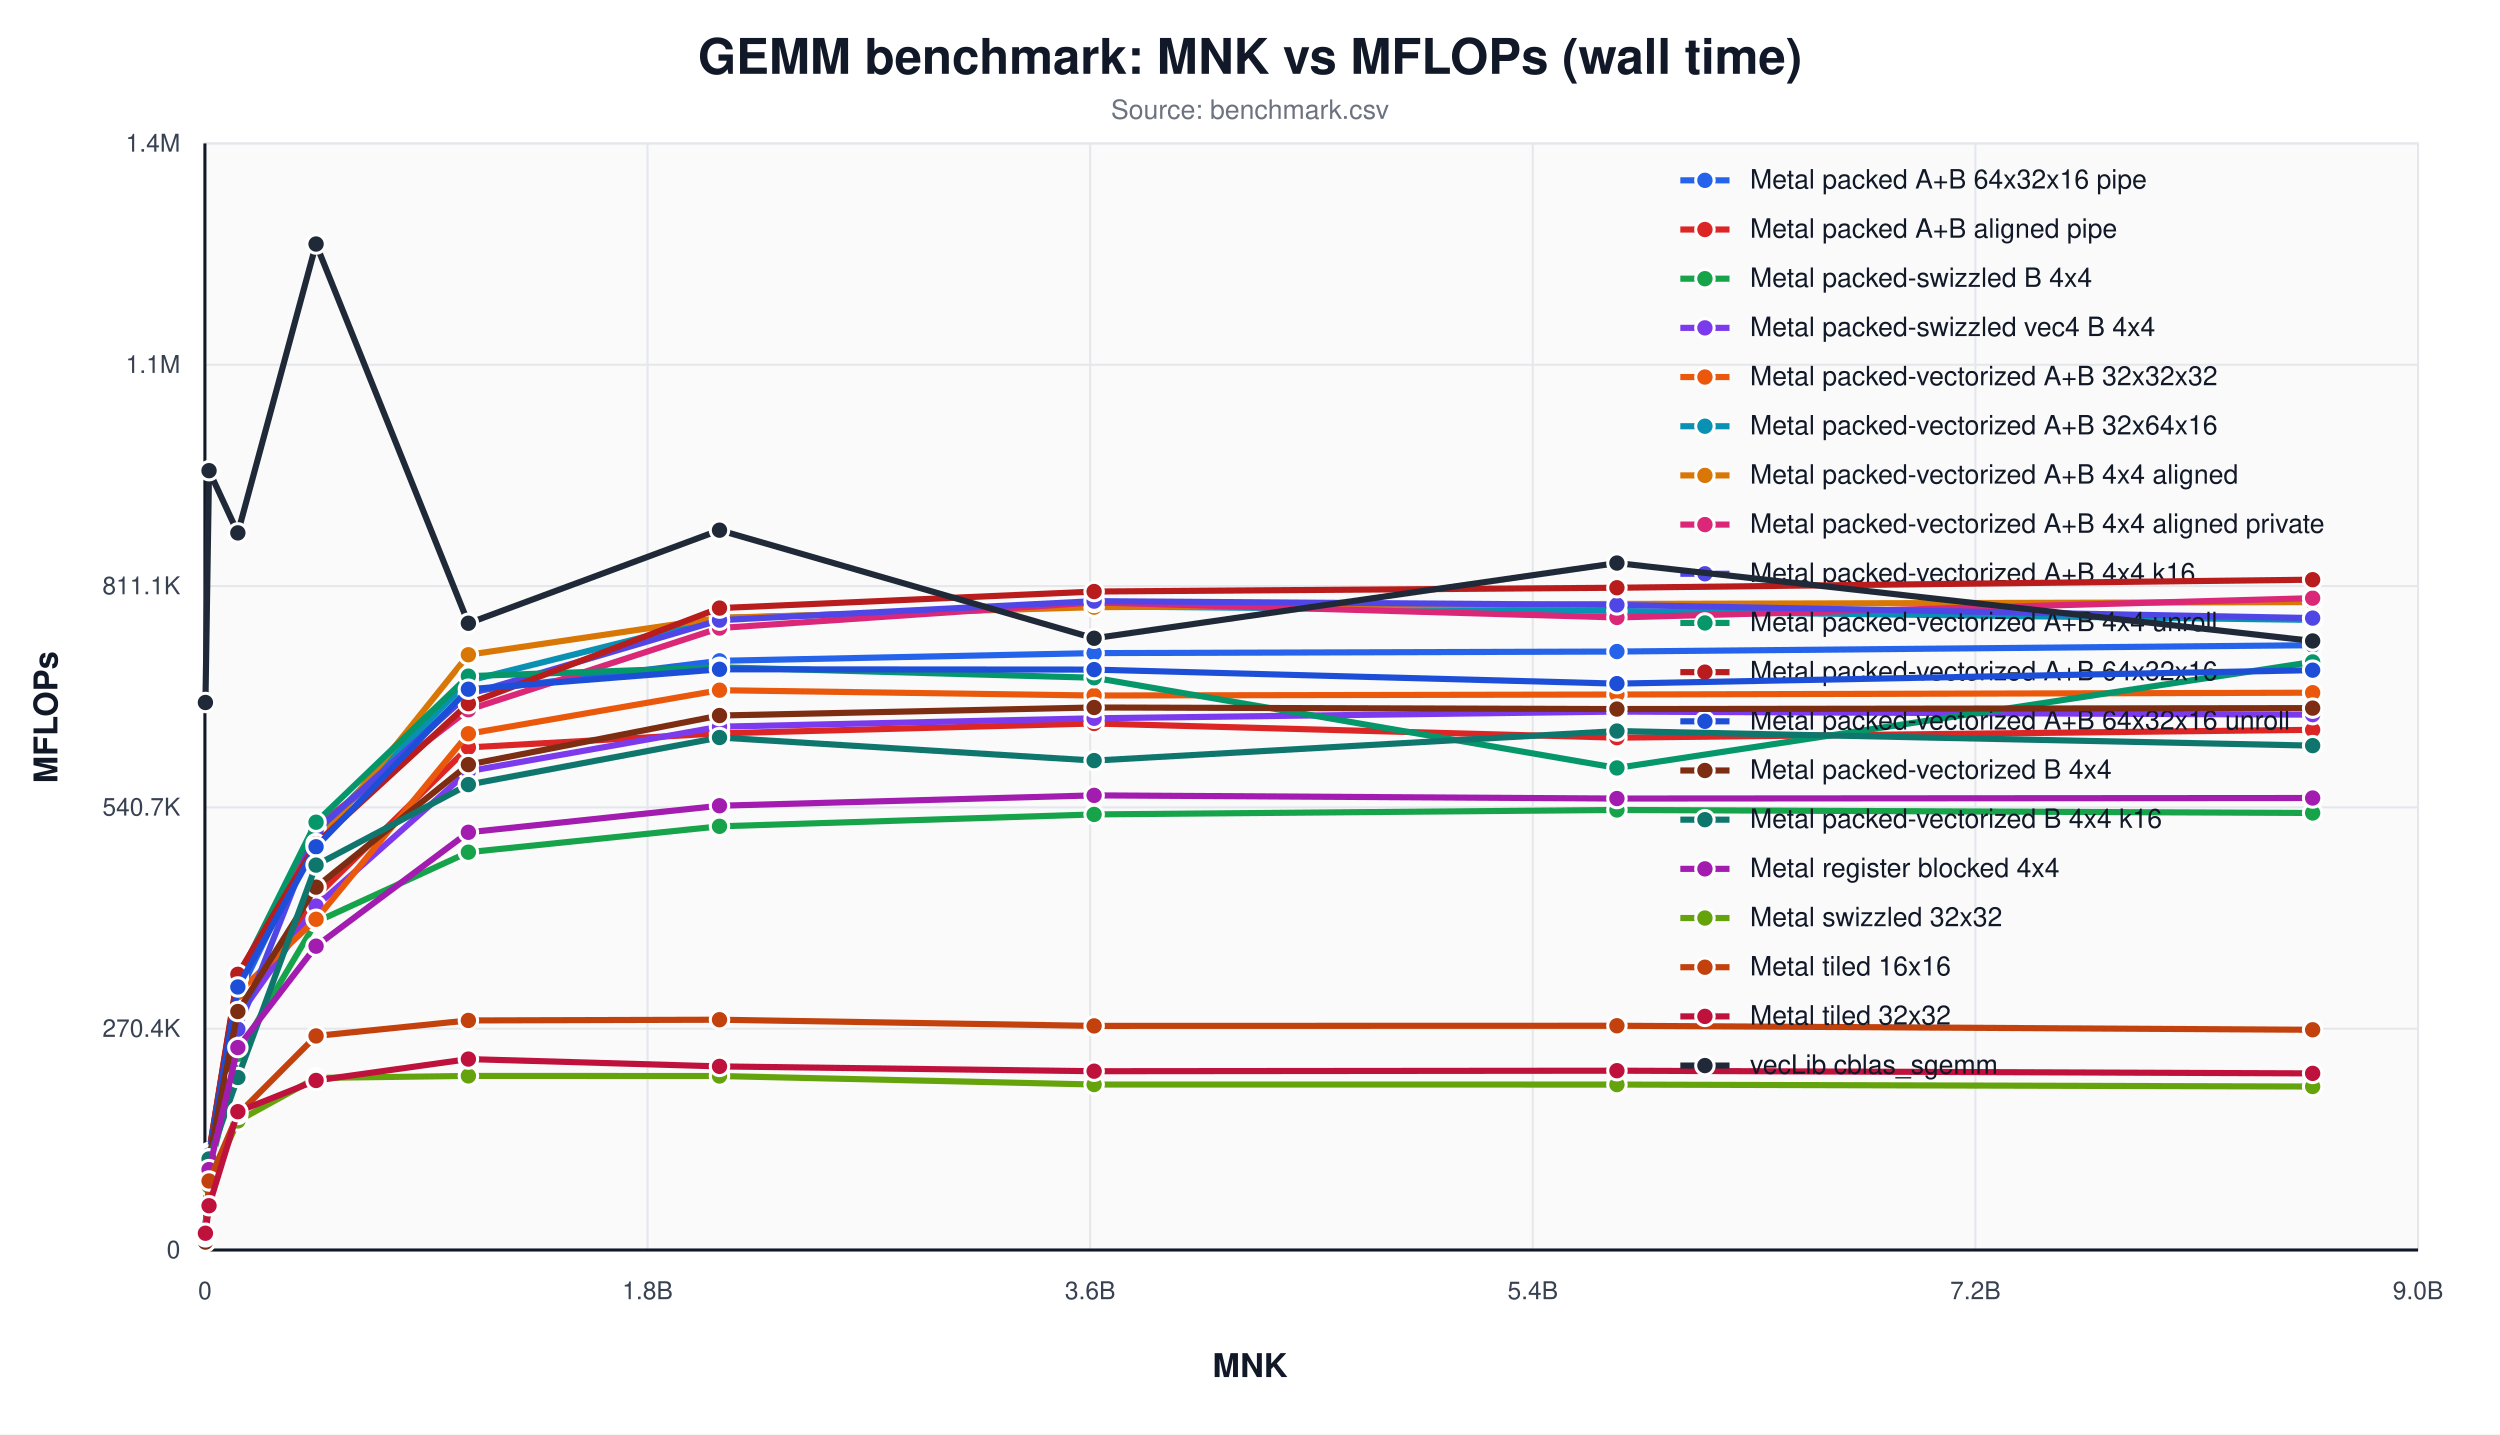
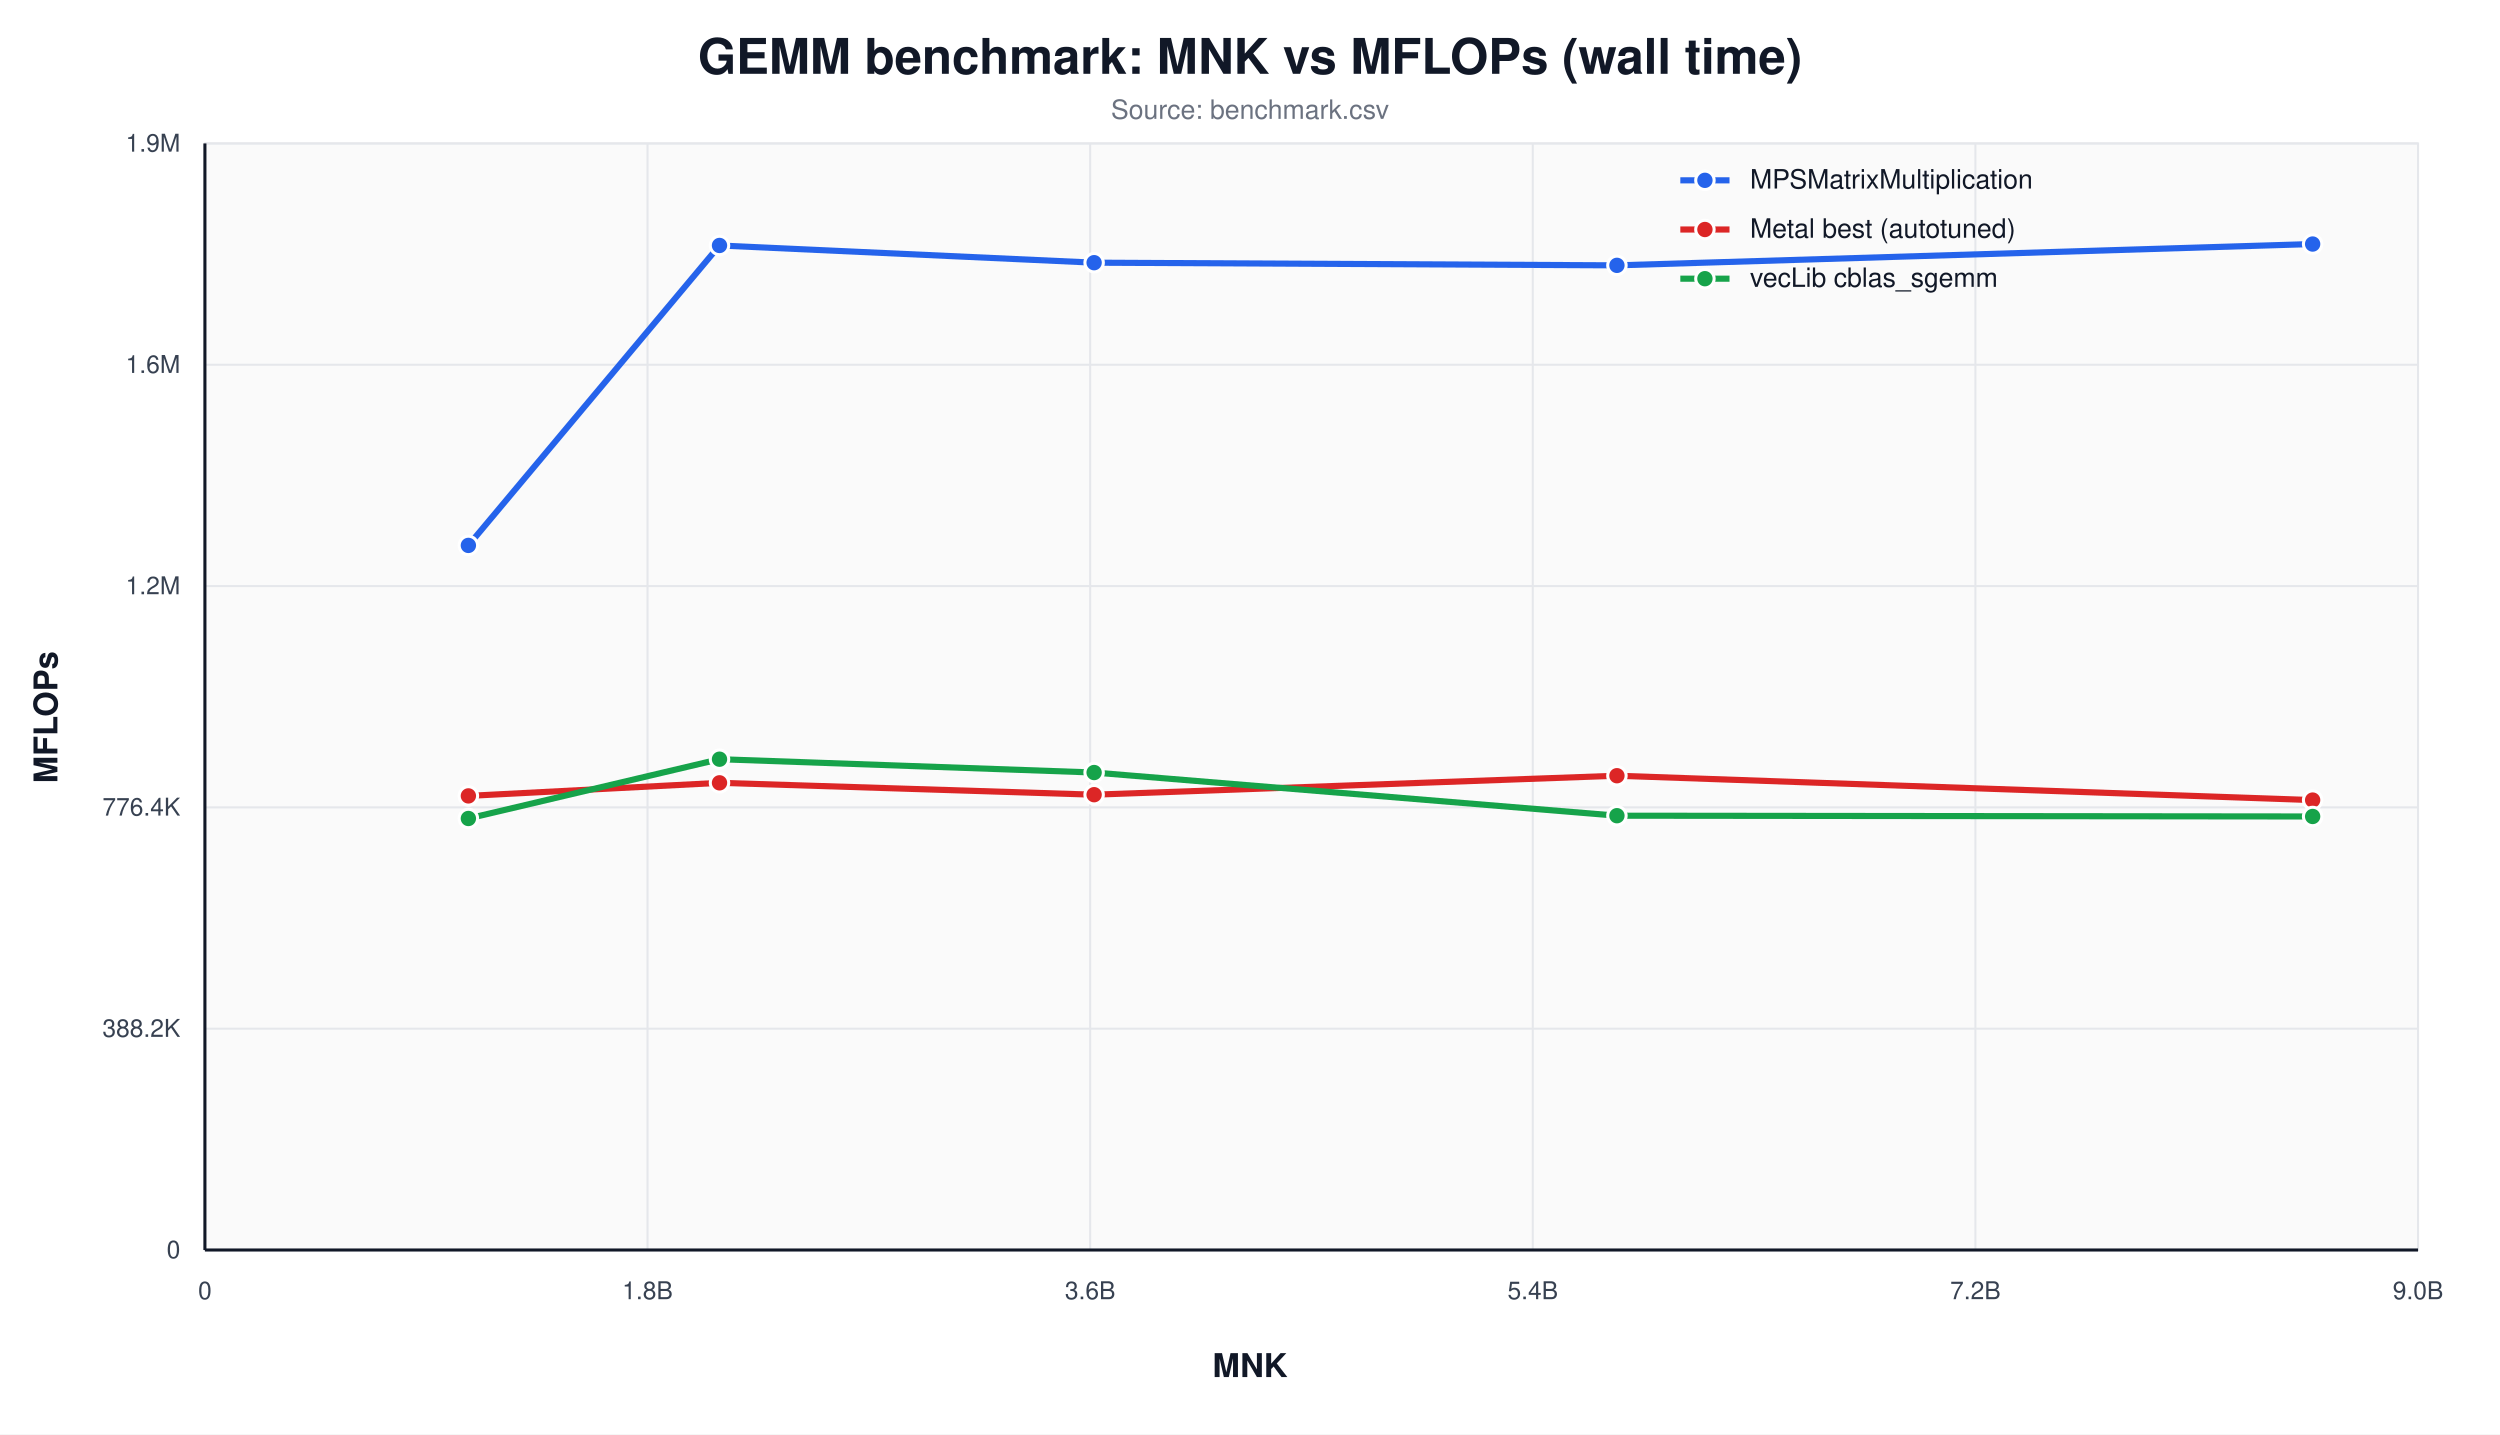
<svg xmlns="http://www.w3.org/2000/svg" width="1220" height="700" viewBox="0 0 1220 700">
  <rect width="100%" height="100%" fill="#ffffff" />
  <text x="610.00" y="36.00" fill="#111827" font-size="24" font-family="Helvetica, Arial, sans-serif" text-anchor="middle" font-weight="700">GEMM benchmark: MNK vs MFLOPs (wall time)</text>
  <text x="610.00" y="58.00" fill="#6b7280" font-size="13" font-family="Helvetica, Arial, sans-serif" text-anchor="middle">Source: benchmark.csv</text>
  <rect x="100" y="70" width="1080" height="540" fill="#fafafa" stroke="#e5e7eb" />
  <line x1="100.00" y1="610.00" x2="1180.00" y2="610.00" stroke="#e5e7eb" stroke-width="1" />
  <text x="88.00" y="614.00" fill="#374151" font-size="12" font-family="Helvetica, Arial, sans-serif" text-anchor="end">0</text>
  <line x1="100.00" y1="502.00" x2="1180.00" y2="502.00" stroke="#e5e7eb" stroke-width="1" />
-   <text x="88.00" y="506.00" fill="#374151" font-size="12" font-family="Helvetica, Arial, sans-serif" text-anchor="end">270.4K</text>
+   <text x="88.00" y="506.00" fill="#374151" font-size="12" font-family="Helvetica, Arial, sans-serif" text-anchor="end">388.2K</text>
  <line x1="100.00" y1="394.00" x2="1180.00" y2="394.00" stroke="#e5e7eb" stroke-width="1" />
-   <text x="88.00" y="398.00" fill="#374151" font-size="12" font-family="Helvetica, Arial, sans-serif" text-anchor="end">540.7K</text>
+   <text x="88.00" y="398.00" fill="#374151" font-size="12" font-family="Helvetica, Arial, sans-serif" text-anchor="end">776.4K</text>
  <line x1="100.00" y1="286.00" x2="1180.00" y2="286.00" stroke="#e5e7eb" stroke-width="1" />
-   <text x="88.00" y="290.00" fill="#374151" font-size="12" font-family="Helvetica, Arial, sans-serif" text-anchor="end">811.1K</text>
+   <text x="88.00" y="290.00" fill="#374151" font-size="12" font-family="Helvetica, Arial, sans-serif" text-anchor="end">1.2M</text>
  <line x1="100.00" y1="178.00" x2="1180.00" y2="178.00" stroke="#e5e7eb" stroke-width="1" />
-   <text x="88.00" y="182.00" fill="#374151" font-size="12" font-family="Helvetica, Arial, sans-serif" text-anchor="end">1.1M</text>
+   <text x="88.00" y="182.00" fill="#374151" font-size="12" font-family="Helvetica, Arial, sans-serif" text-anchor="end">1.6M</text>
  <line x1="100.00" y1="70.00" x2="1180.00" y2="70.00" stroke="#e5e7eb" stroke-width="1" />
-   <text x="88.00" y="74.00" fill="#374151" font-size="12" font-family="Helvetica, Arial, sans-serif" text-anchor="end">1.4M</text>
+   <text x="88.00" y="74.00" fill="#374151" font-size="12" font-family="Helvetica, Arial, sans-serif" text-anchor="end">1.9M</text>
  <line x1="100.00" y1="70.00" x2="100.00" y2="610.00" stroke="#e5e7eb" stroke-width="1" />
  <text x="100.00" y="634.00" fill="#374151" font-size="12" font-family="Helvetica, Arial, sans-serif" text-anchor="middle">0</text>
  <line x1="316.00" y1="70.00" x2="316.00" y2="610.00" stroke="#e5e7eb" stroke-width="1" />
  <text x="316.00" y="634.00" fill="#374151" font-size="12" font-family="Helvetica, Arial, sans-serif" text-anchor="middle">1.8B</text>
  <line x1="532.00" y1="70.00" x2="532.00" y2="610.00" stroke="#e5e7eb" stroke-width="1" />
  <text x="532.00" y="634.00" fill="#374151" font-size="12" font-family="Helvetica, Arial, sans-serif" text-anchor="middle">3.6B</text>
  <line x1="748.00" y1="70.00" x2="748.00" y2="610.00" stroke="#e5e7eb" stroke-width="1" />
  <text x="748.00" y="634.00" fill="#374151" font-size="12" font-family="Helvetica, Arial, sans-serif" text-anchor="middle">5.4B</text>
  <line x1="964.00" y1="70.00" x2="964.00" y2="610.00" stroke="#e5e7eb" stroke-width="1" />
  <text x="964.00" y="634.00" fill="#374151" font-size="12" font-family="Helvetica, Arial, sans-serif" text-anchor="middle">7.2B</text>
  <line x1="1180.00" y1="70.00" x2="1180.00" y2="610.00" stroke="#e5e7eb" stroke-width="1" />
  <text x="1180.00" y="634.00" fill="#374151" font-size="12" font-family="Helvetica, Arial, sans-serif" text-anchor="middle">9.0B</text>
  <line x1="100.00" y1="610.00" x2="1180.00" y2="610.00" stroke="#111827" stroke-width="1.5" />
  <line x1="100.00" y1="70.00" x2="100.00" y2="610.00" stroke="#111827" stroke-width="1.5" />
  <text x="610.00" y="672.00" fill="#111827" font-size="16" font-family="Helvetica, Arial, sans-serif" text-anchor="middle" font-weight="600">MNK</text>
  <text x="28.00" y="350.00" fill="#111827" font-size="16" font-family="Helvetica, Arial, sans-serif" text-anchor="middle" font-weight="600" transform="rotate(-90 28 350.00)">MFLOPs</text>
-   <polyline points="100.25,602.18 102.01,564.12 116.07,485.91 154.24,407.06 228.57,337.51 351.12,322.48 533.93,318.71 789.06,317.95 1128.57,314.87" fill="none" stroke="#2563eb" stroke-width="3" stroke-linecap="round" stroke-linejoin="round" />
-   <circle cx="100.25" cy="602.18" r="4.50" fill="#2563eb" stroke="#ffffff" stroke-width="1.5" />
-   <circle cx="102.01" cy="564.12" r="4.50" fill="#2563eb" stroke="#ffffff" stroke-width="1.5" />
-   <circle cx="116.07" cy="485.91" r="4.50" fill="#2563eb" stroke="#ffffff" stroke-width="1.5" />
-   <circle cx="154.24" cy="407.06" r="4.50" fill="#2563eb" stroke="#ffffff" stroke-width="1.5" />
-   <circle cx="228.57" cy="337.51" r="4.50" fill="#2563eb" stroke="#ffffff" stroke-width="1.5" />
-   <circle cx="351.12" cy="322.48" r="4.50" fill="#2563eb" stroke="#ffffff" stroke-width="1.5" />
-   <circle cx="533.93" cy="318.71" r="4.50" fill="#2563eb" stroke="#ffffff" stroke-width="1.5" />
-   <circle cx="789.06" cy="317.95" r="4.50" fill="#2563eb" stroke="#ffffff" stroke-width="1.5" />
-   <circle cx="1128.57" cy="314.87" r="4.50" fill="#2563eb" stroke="#ffffff" stroke-width="1.5" />
+   <polyline points="228.57,266.16 351.12,119.79 533.93,128.19 789.06,129.49 1128.57,119.09" fill="none" stroke="#2563eb" stroke-width="3" stroke-linecap="round" stroke-linejoin="round" />
+   <circle cx="228.57" cy="266.16" r="4.50" fill="#2563eb" stroke="#ffffff" stroke-width="1.5" />
+   <circle cx="351.12" cy="119.79" r="4.50" fill="#2563eb" stroke="#ffffff" stroke-width="1.5" />
+   <circle cx="533.93" cy="128.19" r="4.50" fill="#2563eb" stroke="#ffffff" stroke-width="1.5" />
+   <circle cx="789.06" cy="129.49" r="4.50" fill="#2563eb" stroke="#ffffff" stroke-width="1.5" />
+   <circle cx="1128.57" cy="119.09" r="4.50" fill="#2563eb" stroke="#ffffff" stroke-width="1.5" />
  <line x1="820.00" y1="88.00" x2="844.00" y2="88.00" stroke="#2563eb" stroke-width="3" />
  <circle cx="832.00" cy="88.00" r="4.50" fill="#2563eb" stroke="#ffffff" stroke-width="1.5" />
-   <text x="854.00" y="92.00" fill="#111827" font-size="13" font-family="Helvetica, Arial, sans-serif">Metal packed A+B 64x32x16 pipe</text>
-   <polyline points="100.25,602.55 102.01,569.39 116.07,492.97 154.24,437.57 228.57,364.74 351.12,357.88 533.93,353.06 789.06,359.99 1128.57,356.15" fill="none" stroke="#dc2626" stroke-width="3" stroke-linecap="round" stroke-linejoin="round" />
-   <circle cx="100.25" cy="602.55" r="4.50" fill="#dc2626" stroke="#ffffff" stroke-width="1.5" />
-   <circle cx="102.01" cy="569.39" r="4.50" fill="#dc2626" stroke="#ffffff" stroke-width="1.5" />
-   <circle cx="116.07" cy="492.97" r="4.50" fill="#dc2626" stroke="#ffffff" stroke-width="1.5" />
-   <circle cx="154.24" cy="437.57" r="4.50" fill="#dc2626" stroke="#ffffff" stroke-width="1.5" />
-   <circle cx="228.57" cy="364.74" r="4.50" fill="#dc2626" stroke="#ffffff" stroke-width="1.5" />
-   <circle cx="351.12" cy="357.88" r="4.50" fill="#dc2626" stroke="#ffffff" stroke-width="1.5" />
-   <circle cx="533.93" cy="353.06" r="4.50" fill="#dc2626" stroke="#ffffff" stroke-width="1.5" />
-   <circle cx="789.06" cy="359.99" r="4.50" fill="#dc2626" stroke="#ffffff" stroke-width="1.5" />
-   <circle cx="1128.57" cy="356.15" r="4.50" fill="#dc2626" stroke="#ffffff" stroke-width="1.5" />
+   <text x="854.00" y="92.00" fill="#111827" font-size="13" font-family="Helvetica, Arial, sans-serif">MPSMatrixMultiplication</text>
+   <polyline points="228.57,388.40 351.12,382.02 533.93,387.81 789.06,378.55 1128.57,390.44" fill="none" stroke="#dc2626" stroke-width="3" stroke-linecap="round" stroke-linejoin="round" />
+   <circle cx="228.57" cy="388.40" r="4.50" fill="#dc2626" stroke="#ffffff" stroke-width="1.5" />
+   <circle cx="351.12" cy="382.02" r="4.50" fill="#dc2626" stroke="#ffffff" stroke-width="1.5" />
+   <circle cx="533.93" cy="387.81" r="4.50" fill="#dc2626" stroke="#ffffff" stroke-width="1.5" />
+   <circle cx="789.06" cy="378.55" r="4.50" fill="#dc2626" stroke="#ffffff" stroke-width="1.5" />
+   <circle cx="1128.57" cy="390.44" r="4.50" fill="#dc2626" stroke="#ffffff" stroke-width="1.5" />
  <line x1="820.00" y1="112.00" x2="844.00" y2="112.00" stroke="#dc2626" stroke-width="3" />
  <circle cx="832.00" cy="112.00" r="4.50" fill="#dc2626" stroke="#ffffff" stroke-width="1.5" />
-   <text x="854.00" y="116.00" fill="#111827" font-size="13" font-family="Helvetica, Arial, sans-serif">Metal packed A+B aligned pipe</text>
-   <polyline points="100.25,603.42 102.01,571.98 116.07,514.50 154.24,449.92 228.57,415.87 351.12,403.24 533.93,397.44 789.06,395.26 1128.57,396.73" fill="none" stroke="#16a34a" stroke-width="3" stroke-linecap="round" stroke-linejoin="round" />
-   <circle cx="100.25" cy="603.42" r="4.50" fill="#16a34a" stroke="#ffffff" stroke-width="1.5" />
-   <circle cx="102.01" cy="571.98" r="4.50" fill="#16a34a" stroke="#ffffff" stroke-width="1.5" />
-   <circle cx="116.07" cy="514.50" r="4.50" fill="#16a34a" stroke="#ffffff" stroke-width="1.5" />
-   <circle cx="154.24" cy="449.92" r="4.50" fill="#16a34a" stroke="#ffffff" stroke-width="1.5" />
-   <circle cx="228.57" cy="415.87" r="4.50" fill="#16a34a" stroke="#ffffff" stroke-width="1.5" />
-   <circle cx="351.12" cy="403.24" r="4.50" fill="#16a34a" stroke="#ffffff" stroke-width="1.5" />
-   <circle cx="533.93" cy="397.44" r="4.50" fill="#16a34a" stroke="#ffffff" stroke-width="1.5" />
-   <circle cx="789.06" cy="395.26" r="4.50" fill="#16a34a" stroke="#ffffff" stroke-width="1.5" />
-   <circle cx="1128.57" cy="396.73" r="4.50" fill="#16a34a" stroke="#ffffff" stroke-width="1.5" />
+   <text x="854.00" y="116.00" fill="#111827" font-size="13" font-family="Helvetica, Arial, sans-serif">Metal best (autotuned)</text>
+   <polyline points="228.57,399.42 351.12,370.49 533.93,377.00 789.06,398.06 1128.57,398.44" fill="none" stroke="#16a34a" stroke-width="3" stroke-linecap="round" stroke-linejoin="round" />
+   <circle cx="228.57" cy="399.42" r="4.50" fill="#16a34a" stroke="#ffffff" stroke-width="1.5" />
+   <circle cx="351.12" cy="370.49" r="4.50" fill="#16a34a" stroke="#ffffff" stroke-width="1.5" />
+   <circle cx="533.93" cy="377.00" r="4.50" fill="#16a34a" stroke="#ffffff" stroke-width="1.5" />
+   <circle cx="789.06" cy="398.06" r="4.50" fill="#16a34a" stroke="#ffffff" stroke-width="1.5" />
+   <circle cx="1128.57" cy="398.44" r="4.50" fill="#16a34a" stroke="#ffffff" stroke-width="1.5" />
  <line x1="820.00" y1="136.00" x2="844.00" y2="136.00" stroke="#16a34a" stroke-width="3" />
  <circle cx="832.00" cy="136.00" r="4.50" fill="#16a34a" stroke="#ffffff" stroke-width="1.5" />
-   <text x="854.00" y="140.00" fill="#111827" font-size="13" font-family="Helvetica, Arial, sans-serif">Metal packed-swizzled B 4x4</text>
-   <polyline points="100.25,602.74 102.01,567.54 116.07,496.28 154.24,442.18 228.57,376.35 351.12,354.62 533.93,350.53 789.06,347.26 1128.57,348.76" fill="none" stroke="#7c3aed" stroke-width="3" stroke-linecap="round" stroke-linejoin="round" />
-   <circle cx="100.25" cy="602.74" r="4.50" fill="#7c3aed" stroke="#ffffff" stroke-width="1.5" />
-   <circle cx="102.01" cy="567.54" r="4.50" fill="#7c3aed" stroke="#ffffff" stroke-width="1.5" />
-   <circle cx="116.07" cy="496.28" r="4.50" fill="#7c3aed" stroke="#ffffff" stroke-width="1.5" />
-   <circle cx="154.24" cy="442.18" r="4.50" fill="#7c3aed" stroke="#ffffff" stroke-width="1.5" />
-   <circle cx="228.57" cy="376.35" r="4.50" fill="#7c3aed" stroke="#ffffff" stroke-width="1.5" />
-   <circle cx="351.12" cy="354.62" r="4.50" fill="#7c3aed" stroke="#ffffff" stroke-width="1.5" />
-   <circle cx="533.93" cy="350.53" r="4.50" fill="#7c3aed" stroke="#ffffff" stroke-width="1.5" />
-   <circle cx="789.06" cy="347.26" r="4.50" fill="#7c3aed" stroke="#ffffff" stroke-width="1.5" />
-   <circle cx="1128.57" cy="348.76" r="4.50" fill="#7c3aed" stroke="#ffffff" stroke-width="1.5" />
-   <line x1="820.00" y1="160.00" x2="844.00" y2="160.00" stroke="#7c3aed" stroke-width="3" />
-   <circle cx="832.00" cy="160.00" r="4.50" fill="#7c3aed" stroke="#ffffff" stroke-width="1.5" />
-   <text x="854.00" y="164.00" fill="#111827" font-size="13" font-family="Helvetica, Arial, sans-serif">Metal packed-swizzled vec4 B 4x4</text>
-   <polyline points="100.25,602.24 102.01,569.95 116.07,484.38 154.24,448.61 228.57,358.07 351.12,336.82 533.93,339.41 789.06,338.93 1128.57,338.04" fill="none" stroke="#ea580c" stroke-width="3" stroke-linecap="round" stroke-linejoin="round" />
-   <circle cx="100.25" cy="602.24" r="4.50" fill="#ea580c" stroke="#ffffff" stroke-width="1.5" />
-   <circle cx="102.01" cy="569.95" r="4.50" fill="#ea580c" stroke="#ffffff" stroke-width="1.5" />
-   <circle cx="116.07" cy="484.38" r="4.50" fill="#ea580c" stroke="#ffffff" stroke-width="1.5" />
-   <circle cx="154.24" cy="448.61" r="4.50" fill="#ea580c" stroke="#ffffff" stroke-width="1.5" />
-   <circle cx="228.57" cy="358.07" r="4.50" fill="#ea580c" stroke="#ffffff" stroke-width="1.5" />
-   <circle cx="351.12" cy="336.82" r="4.50" fill="#ea580c" stroke="#ffffff" stroke-width="1.5" />
-   <circle cx="533.93" cy="339.41" r="4.50" fill="#ea580c" stroke="#ffffff" stroke-width="1.5" />
-   <circle cx="789.06" cy="338.93" r="4.50" fill="#ea580c" stroke="#ffffff" stroke-width="1.5" />
-   <circle cx="1128.57" cy="338.04" r="4.50" fill="#ea580c" stroke="#ffffff" stroke-width="1.5" />
-   <line x1="820.00" y1="184.00" x2="844.00" y2="184.00" stroke="#ea580c" stroke-width="3" />
-   <circle cx="832.00" cy="184.00" r="4.50" fill="#ea580c" stroke="#ffffff" stroke-width="1.5" />
-   <text x="854.00" y="188.00" fill="#111827" font-size="13" font-family="Helvetica, Arial, sans-serif">Metal packed-vectorized A+B 32x32x32</text>
-   <polyline points="100.25,601.68 102.01,563.13 116.07,477.02 154.24,407.01 228.57,332.23 351.12,301.66 533.93,295.93 789.06,298.16 1128.57,302.51" fill="none" stroke="#0891b2" stroke-width="3" stroke-linecap="round" stroke-linejoin="round" />
-   <circle cx="100.25" cy="601.68" r="4.50" fill="#0891b2" stroke="#ffffff" stroke-width="1.5" />
-   <circle cx="102.01" cy="563.13" r="4.50" fill="#0891b2" stroke="#ffffff" stroke-width="1.5" />
-   <circle cx="116.07" cy="477.02" r="4.50" fill="#0891b2" stroke="#ffffff" stroke-width="1.5" />
-   <circle cx="154.24" cy="407.01" r="4.50" fill="#0891b2" stroke="#ffffff" stroke-width="1.5" />
-   <circle cx="228.57" cy="332.23" r="4.50" fill="#0891b2" stroke="#ffffff" stroke-width="1.5" />
-   <circle cx="351.12" cy="301.66" r="4.50" fill="#0891b2" stroke="#ffffff" stroke-width="1.5" />
-   <circle cx="533.93" cy="295.93" r="4.50" fill="#0891b2" stroke="#ffffff" stroke-width="1.5" />
-   <circle cx="789.06" cy="298.16" r="4.50" fill="#0891b2" stroke="#ffffff" stroke-width="1.5" />
-   <circle cx="1128.57" cy="302.51" r="4.50" fill="#0891b2" stroke="#ffffff" stroke-width="1.5" />
-   <line x1="820.00" y1="208.00" x2="844.00" y2="208.00" stroke="#0891b2" stroke-width="3" />
-   <circle cx="832.00" cy="208.00" r="4.50" fill="#0891b2" stroke="#ffffff" stroke-width="1.5" />
-   <text x="854.00" y="212.00" fill="#111827" font-size="13" font-family="Helvetica, Arial, sans-serif">Metal packed-vectorized A+B 32x64x16</text>
-   <polyline points="100.25,601.97 102.01,562.79 116.07,476.88 154.24,412.17 228.57,319.52 351.12,301.48 533.93,296.31 789.06,294.72 1128.57,293.82" fill="none" stroke="#d97706" stroke-width="3" stroke-linecap="round" stroke-linejoin="round" />
-   <circle cx="100.25" cy="601.97" r="4.50" fill="#d97706" stroke="#ffffff" stroke-width="1.5" />
-   <circle cx="102.01" cy="562.79" r="4.50" fill="#d97706" stroke="#ffffff" stroke-width="1.5" />
-   <circle cx="116.07" cy="476.88" r="4.50" fill="#d97706" stroke="#ffffff" stroke-width="1.5" />
-   <circle cx="154.24" cy="412.17" r="4.50" fill="#d97706" stroke="#ffffff" stroke-width="1.5" />
-   <circle cx="228.57" cy="319.52" r="4.50" fill="#d97706" stroke="#ffffff" stroke-width="1.5" />
-   <circle cx="351.12" cy="301.48" r="4.50" fill="#d97706" stroke="#ffffff" stroke-width="1.5" />
-   <circle cx="533.93" cy="296.31" r="4.50" fill="#d97706" stroke="#ffffff" stroke-width="1.5" />
-   <circle cx="789.06" cy="294.72" r="4.50" fill="#d97706" stroke="#ffffff" stroke-width="1.5" />
-   <circle cx="1128.57" cy="293.82" r="4.50" fill="#d97706" stroke="#ffffff" stroke-width="1.5" />
-   <line x1="820.00" y1="232.00" x2="844.00" y2="232.00" stroke="#d97706" stroke-width="3" />
-   <circle cx="832.00" cy="232.00" r="4.50" fill="#d97706" stroke="#ffffff" stroke-width="1.5" />
-   <text x="854.00" y="236.00" fill="#111827" font-size="13" font-family="Helvetica, Arial, sans-serif">Metal packed-vectorized A+B 4x4 aligned</text>
-   <polyline points="100.25,601.74 102.01,563.27 116.07,477.40 154.24,403.32 228.57,346.36 351.12,306.48 533.93,293.98 789.06,301.33 1128.57,291.90" fill="none" stroke="#db2777" stroke-width="3" stroke-linecap="round" stroke-linejoin="round" />
-   <circle cx="100.25" cy="601.74" r="4.50" fill="#db2777" stroke="#ffffff" stroke-width="1.5" />
-   <circle cx="102.01" cy="563.27" r="4.50" fill="#db2777" stroke="#ffffff" stroke-width="1.5" />
-   <circle cx="116.07" cy="477.40" r="4.50" fill="#db2777" stroke="#ffffff" stroke-width="1.5" />
-   <circle cx="154.24" cy="403.32" r="4.50" fill="#db2777" stroke="#ffffff" stroke-width="1.5" />
-   <circle cx="228.57" cy="346.36" r="4.50" fill="#db2777" stroke="#ffffff" stroke-width="1.5" />
-   <circle cx="351.12" cy="306.48" r="4.50" fill="#db2777" stroke="#ffffff" stroke-width="1.5" />
-   <circle cx="533.93" cy="293.98" r="4.50" fill="#db2777" stroke="#ffffff" stroke-width="1.5" />
-   <circle cx="789.06" cy="301.33" r="4.50" fill="#db2777" stroke="#ffffff" stroke-width="1.5" />
-   <circle cx="1128.57" cy="291.90" r="4.50" fill="#db2777" stroke="#ffffff" stroke-width="1.5" />
-   <line x1="820.00" y1="256.00" x2="844.00" y2="256.00" stroke="#db2777" stroke-width="3" />
-   <circle cx="832.00" cy="256.00" r="4.50" fill="#db2777" stroke="#ffffff" stroke-width="1.5" />
-   <text x="854.00" y="260.00" fill="#111827" font-size="13" font-family="Helvetica, Arial, sans-serif">Metal packed-vectorized A+B 4x4 aligned private</text>
-   <polyline points="100.25,601.66 102.01,562.59 116.07,502.25 154.24,405.53 228.57,338.81 351.12,302.63 533.93,293.35 789.06,295.20 1128.57,301.64" fill="none" stroke="#4f46e5" stroke-width="3" stroke-linecap="round" stroke-linejoin="round" />
-   <circle cx="100.25" cy="601.66" r="4.50" fill="#4f46e5" stroke="#ffffff" stroke-width="1.5" />
-   <circle cx="102.01" cy="562.59" r="4.50" fill="#4f46e5" stroke="#ffffff" stroke-width="1.5" />
-   <circle cx="116.07" cy="502.25" r="4.50" fill="#4f46e5" stroke="#ffffff" stroke-width="1.5" />
-   <circle cx="154.24" cy="405.53" r="4.50" fill="#4f46e5" stroke="#ffffff" stroke-width="1.5" />
-   <circle cx="228.57" cy="338.81" r="4.50" fill="#4f46e5" stroke="#ffffff" stroke-width="1.5" />
-   <circle cx="351.12" cy="302.63" r="4.50" fill="#4f46e5" stroke="#ffffff" stroke-width="1.5" />
-   <circle cx="533.93" cy="293.35" r="4.50" fill="#4f46e5" stroke="#ffffff" stroke-width="1.5" />
-   <circle cx="789.06" cy="295.20" r="4.50" fill="#4f46e5" stroke="#ffffff" stroke-width="1.5" />
-   <circle cx="1128.57" cy="301.64" r="4.50" fill="#4f46e5" stroke="#ffffff" stroke-width="1.5" />
-   <line x1="820.00" y1="280.00" x2="844.00" y2="280.00" stroke="#4f46e5" stroke-width="3" />
-   <circle cx="832.00" cy="280.00" r="4.50" fill="#4f46e5" stroke="#ffffff" stroke-width="1.5" />
-   <text x="854.00" y="284.00" fill="#111827" font-size="13" font-family="Helvetica, Arial, sans-serif">Metal packed-vectorized A+B 4x4 k16</text>
-   <polyline points="100.25,602.16 102.01,566.54 116.07,477.81 154.24,401.24 228.57,329.95 351.12,325.64 533.93,330.74 789.06,374.76 1128.57,323.03" fill="none" stroke="#059669" stroke-width="3" stroke-linecap="round" stroke-linejoin="round" />
-   <circle cx="100.25" cy="602.16" r="4.50" fill="#059669" stroke="#ffffff" stroke-width="1.5" />
-   <circle cx="102.01" cy="566.54" r="4.50" fill="#059669" stroke="#ffffff" stroke-width="1.5" />
-   <circle cx="116.07" cy="477.81" r="4.50" fill="#059669" stroke="#ffffff" stroke-width="1.5" />
-   <circle cx="154.24" cy="401.24" r="4.50" fill="#059669" stroke="#ffffff" stroke-width="1.5" />
-   <circle cx="228.57" cy="329.95" r="4.50" fill="#059669" stroke="#ffffff" stroke-width="1.5" />
-   <circle cx="351.12" cy="325.64" r="4.50" fill="#059669" stroke="#ffffff" stroke-width="1.5" />
-   <circle cx="533.93" cy="330.74" r="4.50" fill="#059669" stroke="#ffffff" stroke-width="1.5" />
-   <circle cx="789.06" cy="374.76" r="4.50" fill="#059669" stroke="#ffffff" stroke-width="1.5" />
-   <circle cx="1128.57" cy="323.03" r="4.50" fill="#059669" stroke="#ffffff" stroke-width="1.5" />
-   <line x1="820.00" y1="304.00" x2="844.00" y2="304.00" stroke="#059669" stroke-width="3" />
-   <circle cx="832.00" cy="304.00" r="4.50" fill="#059669" stroke="#ffffff" stroke-width="1.5" />
-   <text x="854.00" y="308.00" fill="#111827" font-size="13" font-family="Helvetica, Arial, sans-serif">Metal packed-vectorized A+B 4x4 unroll</text>
-   <polyline points="100.25,602.38 102.01,562.44 116.07,475.47 154.24,411.68 228.57,343.38 351.12,296.75 533.93,288.67 789.06,286.82 1128.57,282.89" fill="none" stroke="#b91c1c" stroke-width="3" stroke-linecap="round" stroke-linejoin="round" />
-   <circle cx="100.25" cy="602.38" r="4.50" fill="#b91c1c" stroke="#ffffff" stroke-width="1.5" />
-   <circle cx="102.01" cy="562.44" r="4.50" fill="#b91c1c" stroke="#ffffff" stroke-width="1.5" />
-   <circle cx="116.07" cy="475.47" r="4.50" fill="#b91c1c" stroke="#ffffff" stroke-width="1.5" />
-   <circle cx="154.24" cy="411.68" r="4.50" fill="#b91c1c" stroke="#ffffff" stroke-width="1.5" />
-   <circle cx="228.57" cy="343.38" r="4.50" fill="#b91c1c" stroke="#ffffff" stroke-width="1.5" />
-   <circle cx="351.12" cy="296.75" r="4.50" fill="#b91c1c" stroke="#ffffff" stroke-width="1.5" />
-   <circle cx="533.93" cy="288.67" r="4.50" fill="#b91c1c" stroke="#ffffff" stroke-width="1.5" />
-   <circle cx="789.06" cy="286.82" r="4.50" fill="#b91c1c" stroke="#ffffff" stroke-width="1.5" />
-   <circle cx="1128.57" cy="282.89" r="4.50" fill="#b91c1c" stroke="#ffffff" stroke-width="1.5" />
-   <line x1="820.00" y1="328.00" x2="844.00" y2="328.00" stroke="#b91c1c" stroke-width="3" />
-   <circle cx="832.00" cy="328.00" r="4.50" fill="#b91c1c" stroke="#ffffff" stroke-width="1.5" />
-   <text x="854.00" y="332.00" fill="#111827" font-size="13" font-family="Helvetica, Arial, sans-serif">Metal packed-vectorized A+B 64x32x16</text>
-   <polyline points="100.25,602.01 102.01,563.69 116.07,481.64 154.24,413.23 228.57,336.34 351.12,326.62 533.93,326.76 789.06,333.61 1128.57,327.04" fill="none" stroke="#1d4ed8" stroke-width="3" stroke-linecap="round" stroke-linejoin="round" />
-   <circle cx="100.25" cy="602.01" r="4.50" fill="#1d4ed8" stroke="#ffffff" stroke-width="1.5" />
-   <circle cx="102.01" cy="563.69" r="4.50" fill="#1d4ed8" stroke="#ffffff" stroke-width="1.5" />
-   <circle cx="116.07" cy="481.64" r="4.50" fill="#1d4ed8" stroke="#ffffff" stroke-width="1.5" />
-   <circle cx="154.24" cy="413.23" r="4.50" fill="#1d4ed8" stroke="#ffffff" stroke-width="1.5" />
-   <circle cx="228.57" cy="336.34" r="4.50" fill="#1d4ed8" stroke="#ffffff" stroke-width="1.5" />
-   <circle cx="351.12" cy="326.62" r="4.50" fill="#1d4ed8" stroke="#ffffff" stroke-width="1.5" />
-   <circle cx="533.93" cy="326.76" r="4.50" fill="#1d4ed8" stroke="#ffffff" stroke-width="1.5" />
-   <circle cx="789.06" cy="333.61" r="4.50" fill="#1d4ed8" stroke="#ffffff" stroke-width="1.5" />
-   <circle cx="1128.57" cy="327.04" r="4.50" fill="#1d4ed8" stroke="#ffffff" stroke-width="1.5" />
-   <line x1="820.00" y1="352.00" x2="844.00" y2="352.00" stroke="#1d4ed8" stroke-width="3" />
-   <circle cx="832.00" cy="352.00" r="4.50" fill="#1d4ed8" stroke="#ffffff" stroke-width="1.5" />
-   <text x="854.00" y="356.00" fill="#111827" font-size="13" font-family="Helvetica, Arial, sans-serif">Metal packed-vectorized A+B 64x32x16 unroll</text>
-   <polyline points="100.25,606.14 102.01,565.51 116.07,493.62 154.24,432.93 228.57,373.13 351.12,349.18 533.93,345.25 789.06,346.02 1128.57,345.56" fill="none" stroke="#7c2d12" stroke-width="3" stroke-linecap="round" stroke-linejoin="round" />
-   <circle cx="100.25" cy="606.14" r="4.50" fill="#7c2d12" stroke="#ffffff" stroke-width="1.5" />
-   <circle cx="102.01" cy="565.51" r="4.50" fill="#7c2d12" stroke="#ffffff" stroke-width="1.5" />
-   <circle cx="116.07" cy="493.62" r="4.50" fill="#7c2d12" stroke="#ffffff" stroke-width="1.5" />
-   <circle cx="154.24" cy="432.93" r="4.50" fill="#7c2d12" stroke="#ffffff" stroke-width="1.5" />
-   <circle cx="228.57" cy="373.13" r="4.50" fill="#7c2d12" stroke="#ffffff" stroke-width="1.5" />
-   <circle cx="351.12" cy="349.18" r="4.50" fill="#7c2d12" stroke="#ffffff" stroke-width="1.5" />
-   <circle cx="533.93" cy="345.25" r="4.50" fill="#7c2d12" stroke="#ffffff" stroke-width="1.5" />
-   <circle cx="789.06" cy="346.02" r="4.50" fill="#7c2d12" stroke="#ffffff" stroke-width="1.5" />
-   <circle cx="1128.57" cy="345.56" r="4.50" fill="#7c2d12" stroke="#ffffff" stroke-width="1.5" />
-   <line x1="820.00" y1="376.00" x2="844.00" y2="376.00" stroke="#7c2d12" stroke-width="3" />
-   <circle cx="832.00" cy="376.00" r="4.50" fill="#7c2d12" stroke="#ffffff" stroke-width="1.5" />
-   <text x="854.00" y="380.00" fill="#111827" font-size="13" font-family="Helvetica, Arial, sans-serif">Metal packed-vectorized B 4x4</text>
-   <polyline points="100.25,602.95 102.01,565.56 116.07,525.82 154.24,422.17 228.57,382.88 351.12,359.91 533.93,371.17 789.06,356.75 1128.57,363.86" fill="none" stroke="#0f766e" stroke-width="3" stroke-linecap="round" stroke-linejoin="round" />
-   <circle cx="100.25" cy="602.95" r="4.50" fill="#0f766e" stroke="#ffffff" stroke-width="1.5" />
-   <circle cx="102.01" cy="565.56" r="4.50" fill="#0f766e" stroke="#ffffff" stroke-width="1.5" />
-   <circle cx="116.07" cy="525.82" r="4.50" fill="#0f766e" stroke="#ffffff" stroke-width="1.5" />
-   <circle cx="154.24" cy="422.17" r="4.50" fill="#0f766e" stroke="#ffffff" stroke-width="1.5" />
-   <circle cx="228.57" cy="382.88" r="4.50" fill="#0f766e" stroke="#ffffff" stroke-width="1.5" />
-   <circle cx="351.12" cy="359.91" r="4.50" fill="#0f766e" stroke="#ffffff" stroke-width="1.5" />
-   <circle cx="533.93" cy="371.17" r="4.50" fill="#0f766e" stroke="#ffffff" stroke-width="1.5" />
-   <circle cx="789.06" cy="356.75" r="4.50" fill="#0f766e" stroke="#ffffff" stroke-width="1.5" />
-   <circle cx="1128.57" cy="363.86" r="4.50" fill="#0f766e" stroke="#ffffff" stroke-width="1.5" />
-   <line x1="820.00" y1="400.00" x2="844.00" y2="400.00" stroke="#0f766e" stroke-width="3" />
-   <circle cx="832.00" cy="400.00" r="4.50" fill="#0f766e" stroke="#ffffff" stroke-width="1.5" />
-   <text x="854.00" y="404.00" fill="#111827" font-size="13" font-family="Helvetica, Arial, sans-serif">Metal packed-vectorized B 4x4 k16</text>
-   <polyline points="100.25,603.58 102.01,570.76 116.07,511.20 154.24,461.73 228.57,406.16 351.12,393.20 533.93,388.14 789.06,389.69 1128.57,389.43" fill="none" stroke="#a21caf" stroke-width="3" stroke-linecap="round" stroke-linejoin="round" />
-   <circle cx="100.25" cy="603.58" r="4.50" fill="#a21caf" stroke="#ffffff" stroke-width="1.5" />
-   <circle cx="102.01" cy="570.76" r="4.50" fill="#a21caf" stroke="#ffffff" stroke-width="1.5" />
-   <circle cx="116.07" cy="511.20" r="4.50" fill="#a21caf" stroke="#ffffff" stroke-width="1.5" />
-   <circle cx="154.24" cy="461.73" r="4.50" fill="#a21caf" stroke="#ffffff" stroke-width="1.5" />
-   <circle cx="228.57" cy="406.16" r="4.50" fill="#a21caf" stroke="#ffffff" stroke-width="1.5" />
-   <circle cx="351.12" cy="393.20" r="4.50" fill="#a21caf" stroke="#ffffff" stroke-width="1.5" />
-   <circle cx="533.93" cy="388.14" r="4.50" fill="#a21caf" stroke="#ffffff" stroke-width="1.5" />
-   <circle cx="789.06" cy="389.69" r="4.50" fill="#a21caf" stroke="#ffffff" stroke-width="1.5" />
-   <circle cx="1128.57" cy="389.43" r="4.50" fill="#a21caf" stroke="#ffffff" stroke-width="1.5" />
-   <line x1="820.00" y1="424.00" x2="844.00" y2="424.00" stroke="#a21caf" stroke-width="3" />
-   <circle cx="832.00" cy="424.00" r="4.50" fill="#a21caf" stroke="#ffffff" stroke-width="1.5" />
-   <text x="854.00" y="428.00" fill="#111827" font-size="13" font-family="Helvetica, Arial, sans-serif">Metal register blocked 4x4</text>
-   <polyline points="100.25,602.31 102.01,578.86 116.07,547.02 154.24,526.03 228.57,525.04 351.12,525.10 533.93,529.24 789.06,529.27 1128.57,530.23" fill="none" stroke="#65a30d" stroke-width="3" stroke-linecap="round" stroke-linejoin="round" />
-   <circle cx="100.25" cy="602.31" r="4.50" fill="#65a30d" stroke="#ffffff" stroke-width="1.5" />
-   <circle cx="102.01" cy="578.86" r="4.50" fill="#65a30d" stroke="#ffffff" stroke-width="1.5" />
-   <circle cx="116.07" cy="547.02" r="4.50" fill="#65a30d" stroke="#ffffff" stroke-width="1.5" />
-   <circle cx="154.24" cy="526.03" r="4.50" fill="#65a30d" stroke="#ffffff" stroke-width="1.5" />
-   <circle cx="228.57" cy="525.04" r="4.50" fill="#65a30d" stroke="#ffffff" stroke-width="1.5" />
-   <circle cx="351.12" cy="525.10" r="4.50" fill="#65a30d" stroke="#ffffff" stroke-width="1.5" />
-   <circle cx="533.93" cy="529.24" r="4.50" fill="#65a30d" stroke="#ffffff" stroke-width="1.5" />
-   <circle cx="789.06" cy="529.27" r="4.50" fill="#65a30d" stroke="#ffffff" stroke-width="1.5" />
-   <circle cx="1128.57" cy="530.23" r="4.50" fill="#65a30d" stroke="#ffffff" stroke-width="1.5" />
-   <line x1="820.00" y1="448.00" x2="844.00" y2="448.00" stroke="#65a30d" stroke-width="3" />
-   <circle cx="832.00" cy="448.00" r="4.50" fill="#65a30d" stroke="#ffffff" stroke-width="1.5" />
-   <text x="854.00" y="452.00" fill="#111827" font-size="13" font-family="Helvetica, Arial, sans-serif">Metal swizzled 32x32</text>
-   <polyline points="100.25,602.30 102.01,576.32 116.07,543.84 154.24,505.54 228.57,497.98 351.12,497.62 533.93,500.64 789.06,500.57 1128.57,502.53" fill="none" stroke="#c2410c" stroke-width="3" stroke-linecap="round" stroke-linejoin="round" />
-   <circle cx="100.25" cy="602.30" r="4.50" fill="#c2410c" stroke="#ffffff" stroke-width="1.5" />
-   <circle cx="102.01" cy="576.32" r="4.50" fill="#c2410c" stroke="#ffffff" stroke-width="1.5" />
-   <circle cx="116.07" cy="543.84" r="4.50" fill="#c2410c" stroke="#ffffff" stroke-width="1.5" />
-   <circle cx="154.24" cy="505.54" r="4.50" fill="#c2410c" stroke="#ffffff" stroke-width="1.5" />
-   <circle cx="228.57" cy="497.98" r="4.50" fill="#c2410c" stroke="#ffffff" stroke-width="1.5" />
-   <circle cx="351.12" cy="497.62" r="4.50" fill="#c2410c" stroke="#ffffff" stroke-width="1.5" />
-   <circle cx="533.93" cy="500.64" r="4.50" fill="#c2410c" stroke="#ffffff" stroke-width="1.5" />
-   <circle cx="789.06" cy="500.57" r="4.50" fill="#c2410c" stroke="#ffffff" stroke-width="1.5" />
-   <circle cx="1128.57" cy="502.53" r="4.50" fill="#c2410c" stroke="#ffffff" stroke-width="1.5" />
-   <line x1="820.00" y1="472.00" x2="844.00" y2="472.00" stroke="#c2410c" stroke-width="3" />
-   <circle cx="832.00" cy="472.00" r="4.50" fill="#c2410c" stroke="#ffffff" stroke-width="1.5" />
-   <text x="854.00" y="476.00" fill="#111827" font-size="13" font-family="Helvetica, Arial, sans-serif">Metal tiled 16x16</text>
-   <polyline points="100.25,601.82 102.01,588.39 116.07,542.50 154.24,527.27 228.57,516.83 351.12,520.40 533.93,522.75 789.06,522.50 1128.57,523.81" fill="none" stroke="#be123c" stroke-width="3" stroke-linecap="round" stroke-linejoin="round" />
-   <circle cx="100.25" cy="601.82" r="4.50" fill="#be123c" stroke="#ffffff" stroke-width="1.5" />
-   <circle cx="102.01" cy="588.39" r="4.50" fill="#be123c" stroke="#ffffff" stroke-width="1.5" />
-   <circle cx="116.07" cy="542.50" r="4.50" fill="#be123c" stroke="#ffffff" stroke-width="1.5" />
-   <circle cx="154.24" cy="527.27" r="4.50" fill="#be123c" stroke="#ffffff" stroke-width="1.5" />
-   <circle cx="228.57" cy="516.83" r="4.50" fill="#be123c" stroke="#ffffff" stroke-width="1.5" />
-   <circle cx="351.12" cy="520.40" r="4.50" fill="#be123c" stroke="#ffffff" stroke-width="1.5" />
-   <circle cx="533.93" cy="522.75" r="4.50" fill="#be123c" stroke="#ffffff" stroke-width="1.5" />
-   <circle cx="789.06" cy="522.50" r="4.50" fill="#be123c" stroke="#ffffff" stroke-width="1.5" />
-   <circle cx="1128.57" cy="523.81" r="4.50" fill="#be123c" stroke="#ffffff" stroke-width="1.5" />
-   <line x1="820.00" y1="496.00" x2="844.00" y2="496.00" stroke="#be123c" stroke-width="3" />
-   <circle cx="832.00" cy="496.00" r="4.50" fill="#be123c" stroke="#ffffff" stroke-width="1.5" />
-   <text x="854.00" y="500.00" fill="#111827" font-size="13" font-family="Helvetica, Arial, sans-serif">Metal tiled 32x32</text>
-   <polyline points="100.25,342.82 102.01,229.69 116.07,260.05 154.24,119.09 228.57,304.15 351.12,258.73 533.93,311.48 789.06,274.77 1128.57,312.79" fill="none" stroke="#1f2937" stroke-width="3" stroke-linecap="round" stroke-linejoin="round" />
-   <circle cx="100.25" cy="342.82" r="4.50" fill="#1f2937" stroke="#ffffff" stroke-width="1.5" />
-   <circle cx="102.01" cy="229.69" r="4.50" fill="#1f2937" stroke="#ffffff" stroke-width="1.5" />
-   <circle cx="116.07" cy="260.05" r="4.50" fill="#1f2937" stroke="#ffffff" stroke-width="1.5" />
-   <circle cx="154.24" cy="119.09" r="4.50" fill="#1f2937" stroke="#ffffff" stroke-width="1.5" />
-   <circle cx="228.57" cy="304.15" r="4.50" fill="#1f2937" stroke="#ffffff" stroke-width="1.5" />
-   <circle cx="351.12" cy="258.73" r="4.50" fill="#1f2937" stroke="#ffffff" stroke-width="1.5" />
-   <circle cx="533.93" cy="311.48" r="4.50" fill="#1f2937" stroke="#ffffff" stroke-width="1.5" />
-   <circle cx="789.06" cy="274.77" r="4.50" fill="#1f2937" stroke="#ffffff" stroke-width="1.5" />
-   <circle cx="1128.57" cy="312.79" r="4.50" fill="#1f2937" stroke="#ffffff" stroke-width="1.5" />
-   <line x1="820.00" y1="520.00" x2="844.00" y2="520.00" stroke="#1f2937" stroke-width="3" />
-   <circle cx="832.00" cy="520.00" r="4.50" fill="#1f2937" stroke="#ffffff" stroke-width="1.5" />
-   <text x="854.00" y="524.00" fill="#111827" font-size="13" font-family="Helvetica, Arial, sans-serif">vecLib cblas_sgemm</text>
+   <text x="854.00" y="140.00" fill="#111827" font-size="13" font-family="Helvetica, Arial, sans-serif">vecLib cblas_sgemm</text>
</svg>
